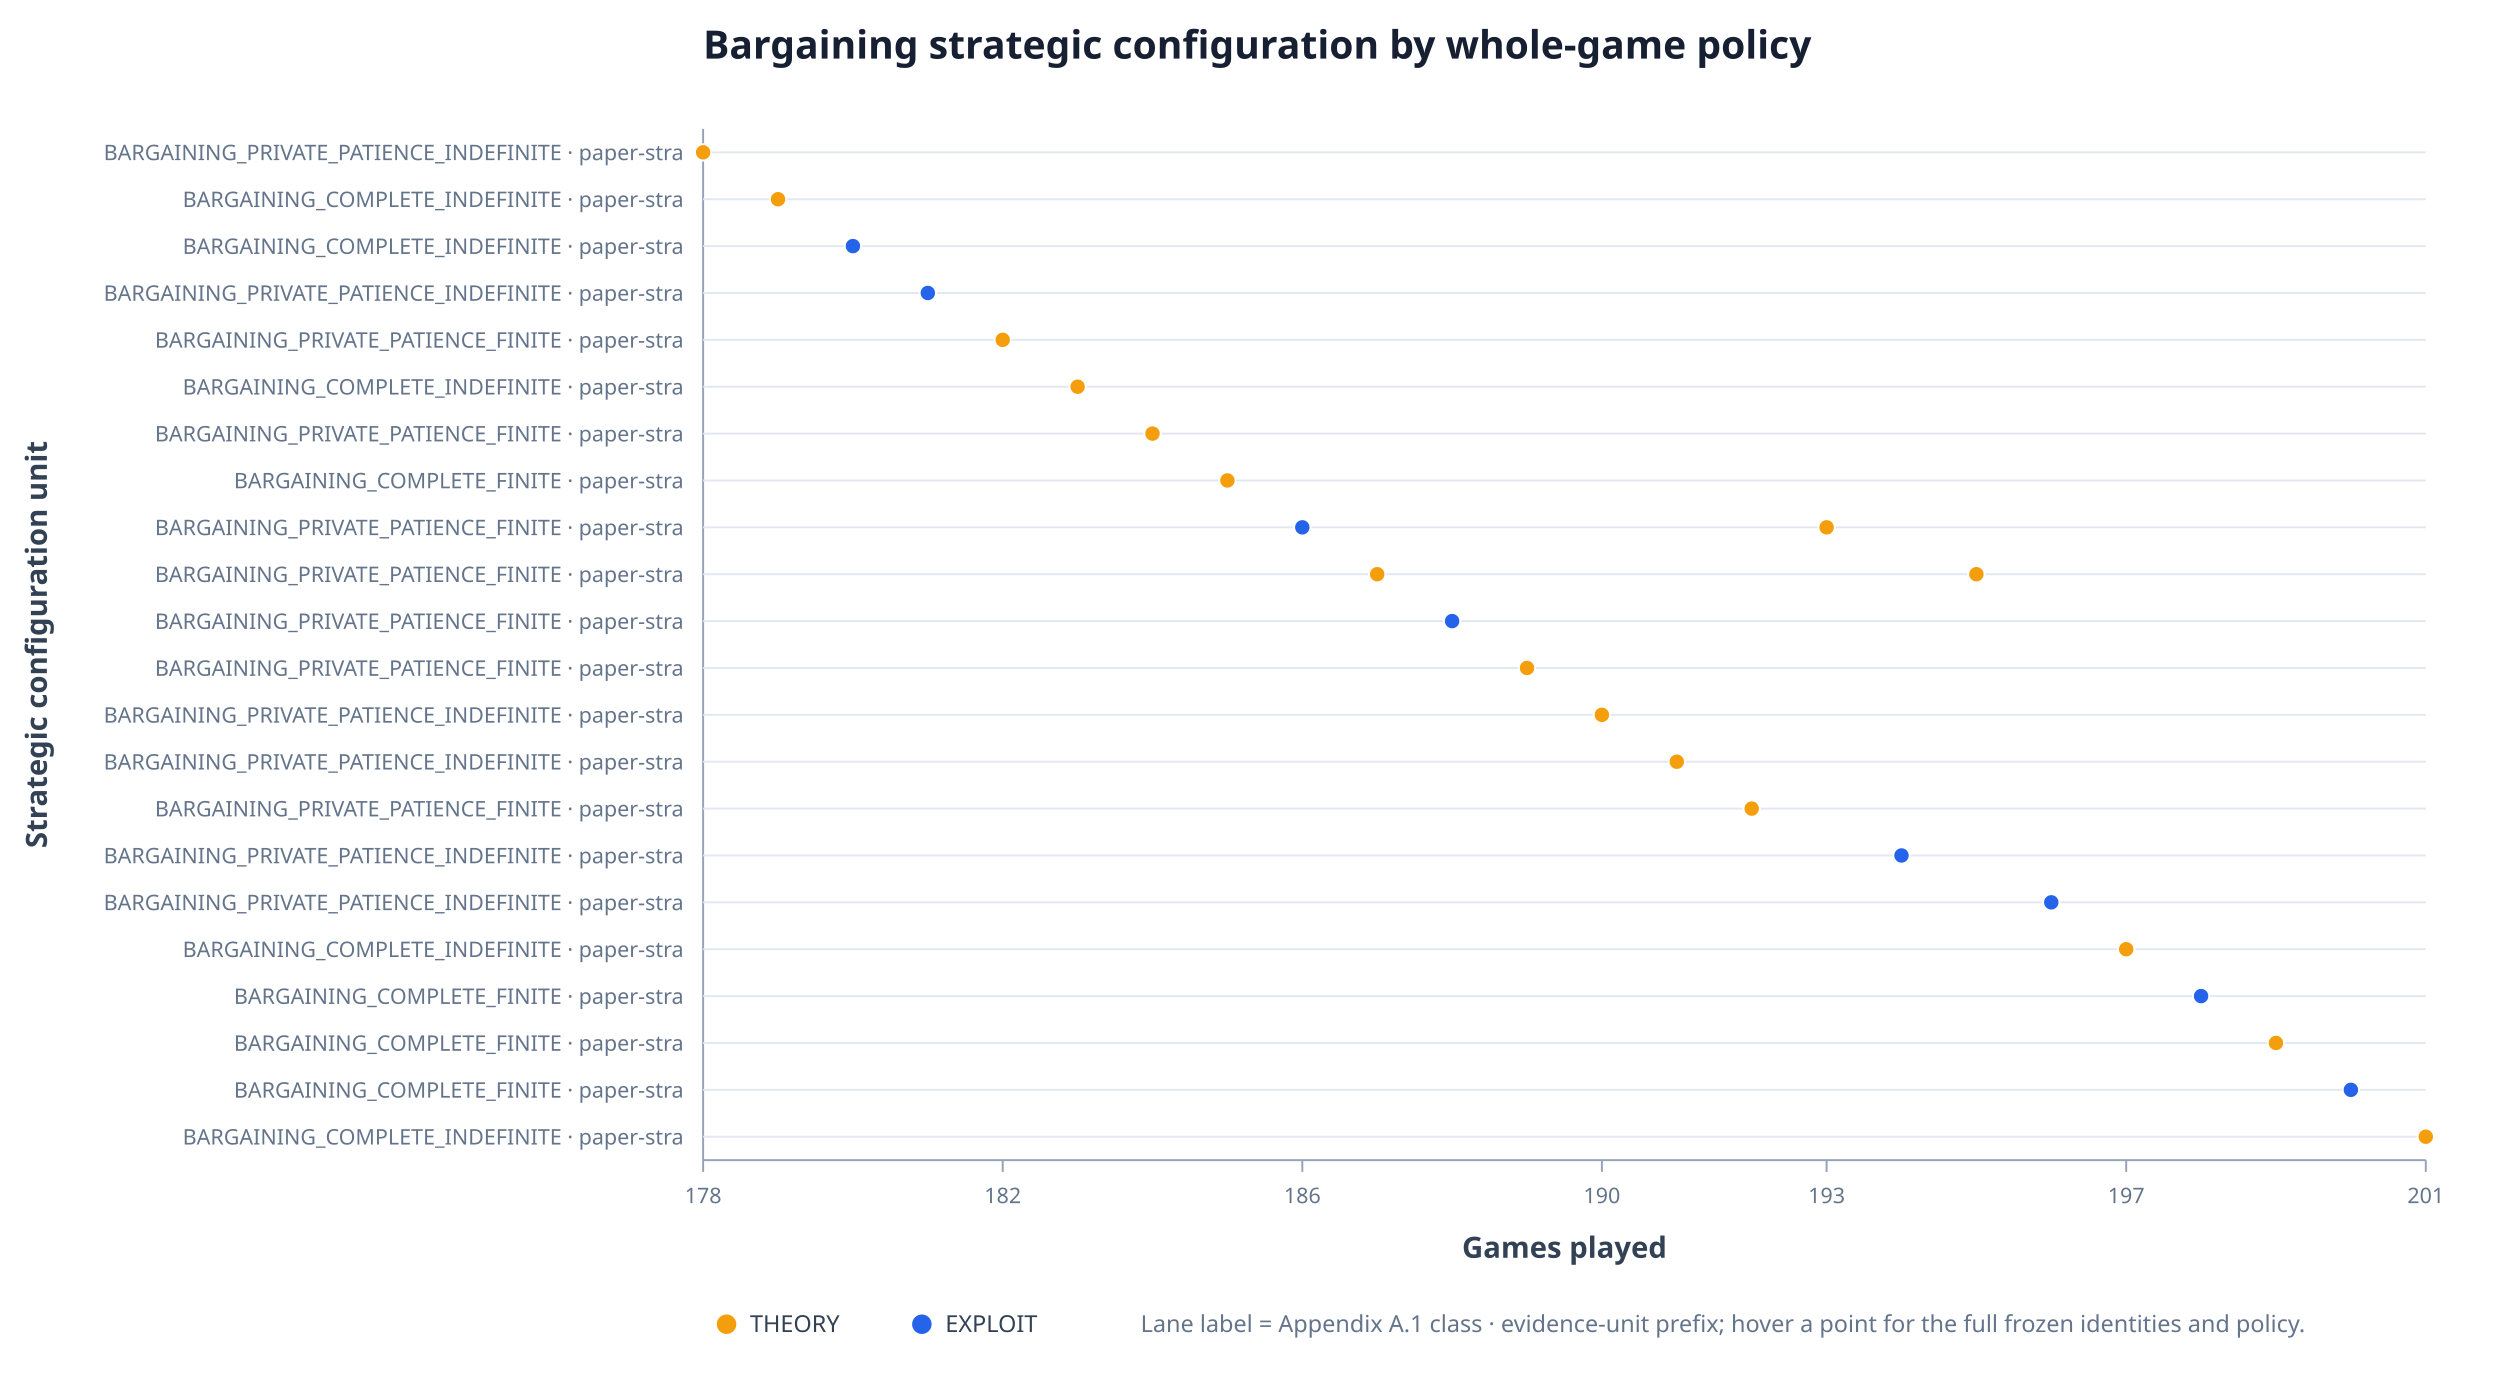
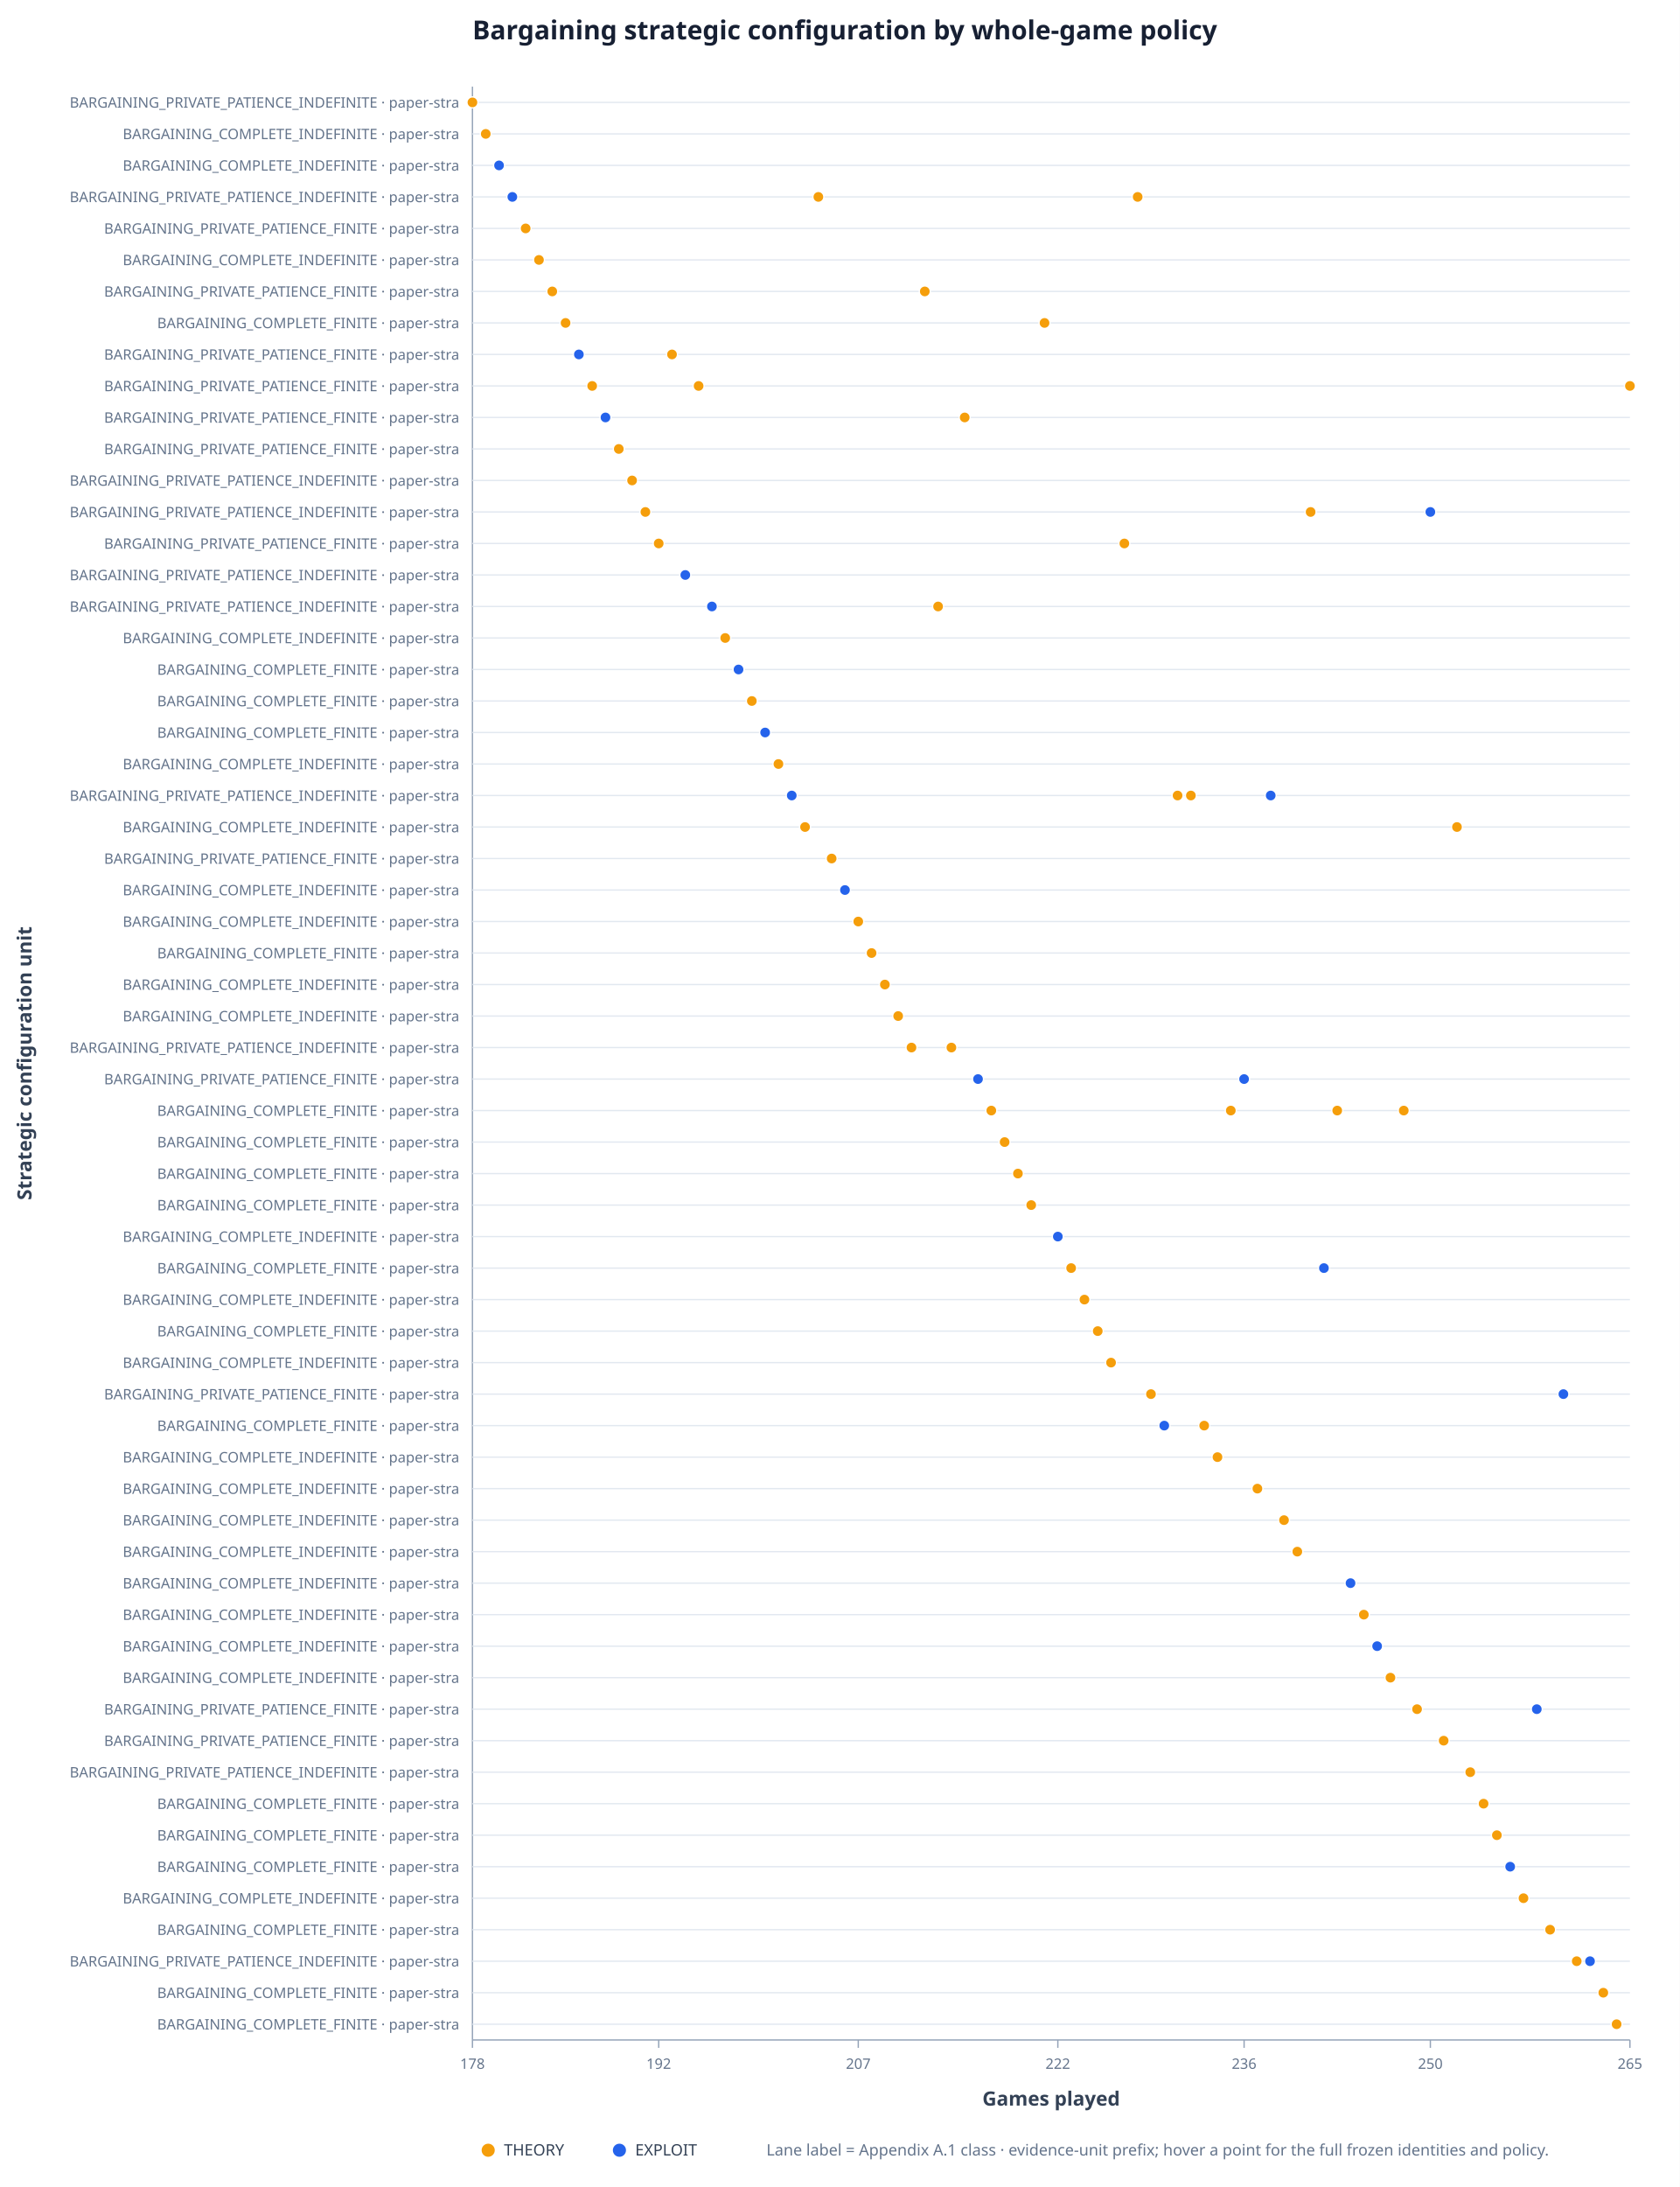
- <svg xmlns="http://www.w3.org/2000/svg" width="1280" height="706" viewBox="0 0 1280 706" role="img">
-   <rect width="1280" height="706" fill="white" />
+ <svg xmlns="http://www.w3.org/2000/svg" width="1280" height="1666" viewBox="0 0 1280 1666" role="img">
+   <rect width="1280" height="1666" fill="white" />
  <text x="360.0" y="30" font-family="system-ui,sans-serif" font-size="20" font-weight="700" fill="#172033">Bargaining strategic configuration by whole-game policy</text>
-   <line x1="360.0" y1="594.0" x2="1242.0" y2="594.0" stroke="#94a3b8" />
-   <line x1="360.0" y1="66.0" x2="360.0" y2="594.0" stroke="#94a3b8" />
-   <text x="801.0" y="644" text-anchor="middle" font-family="system-ui,sans-serif" font-size="15" font-weight="650" fill="#334155">Games played</text>
-   <text x="24" y="330.0" transform="rotate(-90 24 330.0)" text-anchor="middle" font-family="system-ui,sans-serif" font-size="15" font-weight="650" fill="#334155">Strategic configuration unit</text>
+   <line x1="360.0" y1="1554.0" x2="1242.0" y2="1554.0" stroke="#94a3b8" />
+   <line x1="360.0" y1="66.0" x2="360.0" y2="1554.0" stroke="#94a3b8" />
+   <text x="801.0" y="1604" text-anchor="middle" font-family="system-ui,sans-serif" font-size="15" font-weight="650" fill="#334155">Games played</text>
+   <text x="24" y="810.0" transform="rotate(-90 24 810.0)" text-anchor="middle" font-family="system-ui,sans-serif" font-size="15" font-weight="650" fill="#334155">Strategic configuration unit</text>
  <line x1="360.0" y1="78.00" x2="1242.0" y2="78.00" stroke="#e2e8f0" />
  <text x="350.0" y="82.00" text-anchor="end" font-family="system-ui,sans-serif" font-size="11" fill="#64748b">BARGAINING_PRIVATE_PATIENCE_INDEFINITE · paper-stra</text>
  <line x1="360.0" y1="102.00" x2="1242.0" y2="102.00" stroke="#e2e8f0" />
  <text x="350.0" y="106.00" text-anchor="end" font-family="system-ui,sans-serif" font-size="11" fill="#64748b">BARGAINING_COMPLETE_INDEFINITE · paper-stra</text>
  <line x1="360.0" y1="126.00" x2="1242.0" y2="126.00" stroke="#e2e8f0" />
  <text x="350.0" y="130.00" text-anchor="end" font-family="system-ui,sans-serif" font-size="11" fill="#64748b">BARGAINING_COMPLETE_INDEFINITE · paper-stra</text>
  <line x1="360.0" y1="150.00" x2="1242.0" y2="150.00" stroke="#e2e8f0" />
  <text x="350.0" y="154.00" text-anchor="end" font-family="system-ui,sans-serif" font-size="11" fill="#64748b">BARGAINING_PRIVATE_PATIENCE_INDEFINITE · paper-stra</text>
  <line x1="360.0" y1="174.00" x2="1242.0" y2="174.00" stroke="#e2e8f0" />
  <text x="350.0" y="178.00" text-anchor="end" font-family="system-ui,sans-serif" font-size="11" fill="#64748b">BARGAINING_PRIVATE_PATIENCE_FINITE · paper-stra</text>
  <line x1="360.0" y1="198.00" x2="1242.0" y2="198.00" stroke="#e2e8f0" />
  <text x="350.0" y="202.00" text-anchor="end" font-family="system-ui,sans-serif" font-size="11" fill="#64748b">BARGAINING_COMPLETE_INDEFINITE · paper-stra</text>
  <line x1="360.0" y1="222.00" x2="1242.0" y2="222.00" stroke="#e2e8f0" />
  <text x="350.0" y="226.00" text-anchor="end" font-family="system-ui,sans-serif" font-size="11" fill="#64748b">BARGAINING_PRIVATE_PATIENCE_FINITE · paper-stra</text>
  <line x1="360.0" y1="246.00" x2="1242.0" y2="246.00" stroke="#e2e8f0" />
  <text x="350.0" y="250.00" text-anchor="end" font-family="system-ui,sans-serif" font-size="11" fill="#64748b">BARGAINING_COMPLETE_FINITE · paper-stra</text>
  <line x1="360.0" y1="270.00" x2="1242.0" y2="270.00" stroke="#e2e8f0" />
  <text x="350.0" y="274.00" text-anchor="end" font-family="system-ui,sans-serif" font-size="11" fill="#64748b">BARGAINING_PRIVATE_PATIENCE_FINITE · paper-stra</text>
  <line x1="360.0" y1="294.00" x2="1242.0" y2="294.00" stroke="#e2e8f0" />
  <text x="350.0" y="298.00" text-anchor="end" font-family="system-ui,sans-serif" font-size="11" fill="#64748b">BARGAINING_PRIVATE_PATIENCE_FINITE · paper-stra</text>
  <line x1="360.0" y1="318.00" x2="1242.0" y2="318.00" stroke="#e2e8f0" />
  <text x="350.0" y="322.00" text-anchor="end" font-family="system-ui,sans-serif" font-size="11" fill="#64748b">BARGAINING_PRIVATE_PATIENCE_FINITE · paper-stra</text>
  <line x1="360.0" y1="342.00" x2="1242.0" y2="342.00" stroke="#e2e8f0" />
  <text x="350.0" y="346.00" text-anchor="end" font-family="system-ui,sans-serif" font-size="11" fill="#64748b">BARGAINING_PRIVATE_PATIENCE_FINITE · paper-stra</text>
  <line x1="360.0" y1="366.00" x2="1242.0" y2="366.00" stroke="#e2e8f0" />
  <text x="350.0" y="370.00" text-anchor="end" font-family="system-ui,sans-serif" font-size="11" fill="#64748b">BARGAINING_PRIVATE_PATIENCE_INDEFINITE · paper-stra</text>
  <line x1="360.0" y1="390.00" x2="1242.0" y2="390.00" stroke="#e2e8f0" />
  <text x="350.0" y="394.00" text-anchor="end" font-family="system-ui,sans-serif" font-size="11" fill="#64748b">BARGAINING_PRIVATE_PATIENCE_INDEFINITE · paper-stra</text>
  <line x1="360.0" y1="414.00" x2="1242.0" y2="414.00" stroke="#e2e8f0" />
  <text x="350.0" y="418.00" text-anchor="end" font-family="system-ui,sans-serif" font-size="11" fill="#64748b">BARGAINING_PRIVATE_PATIENCE_FINITE · paper-stra</text>
  <line x1="360.0" y1="438.00" x2="1242.0" y2="438.00" stroke="#e2e8f0" />
  <text x="350.0" y="442.00" text-anchor="end" font-family="system-ui,sans-serif" font-size="11" fill="#64748b">BARGAINING_PRIVATE_PATIENCE_INDEFINITE · paper-stra</text>
  <line x1="360.0" y1="462.00" x2="1242.0" y2="462.00" stroke="#e2e8f0" />
  <text x="350.0" y="466.00" text-anchor="end" font-family="system-ui,sans-serif" font-size="11" fill="#64748b">BARGAINING_PRIVATE_PATIENCE_INDEFINITE · paper-stra</text>
  <line x1="360.0" y1="486.00" x2="1242.0" y2="486.00" stroke="#e2e8f0" />
  <text x="350.0" y="490.00" text-anchor="end" font-family="system-ui,sans-serif" font-size="11" fill="#64748b">BARGAINING_COMPLETE_INDEFINITE · paper-stra</text>
  <line x1="360.0" y1="510.00" x2="1242.0" y2="510.00" stroke="#e2e8f0" />
  <text x="350.0" y="514.00" text-anchor="end" font-family="system-ui,sans-serif" font-size="11" fill="#64748b">BARGAINING_COMPLETE_FINITE · paper-stra</text>
  <line x1="360.0" y1="534.00" x2="1242.0" y2="534.00" stroke="#e2e8f0" />
  <text x="350.0" y="538.00" text-anchor="end" font-family="system-ui,sans-serif" font-size="11" fill="#64748b">BARGAINING_COMPLETE_FINITE · paper-stra</text>
  <line x1="360.0" y1="558.00" x2="1242.0" y2="558.00" stroke="#e2e8f0" />
  <text x="350.0" y="562.00" text-anchor="end" font-family="system-ui,sans-serif" font-size="11" fill="#64748b">BARGAINING_COMPLETE_FINITE · paper-stra</text>
  <line x1="360.0" y1="582.00" x2="1242.0" y2="582.00" stroke="#e2e8f0" />
  <text x="350.0" y="586.00" text-anchor="end" font-family="system-ui,sans-serif" font-size="11" fill="#64748b">BARGAINING_COMPLETE_INDEFINITE · paper-stra</text>
-   <line x1="360.00" y1="594.0" x2="360.00" y2="600.0" stroke="#94a3b8" />
-   <text x="360.00" y="616.0" text-anchor="middle" font-family="system-ui,sans-serif" font-size="11" fill="#64748b">178</text>
-   <line x1="513.39" y1="594.0" x2="513.39" y2="600.0" stroke="#94a3b8" />
-   <text x="513.39" y="616.0" text-anchor="middle" font-family="system-ui,sans-serif" font-size="11" fill="#64748b">182</text>
-   <line x1="666.78" y1="594.0" x2="666.78" y2="600.0" stroke="#94a3b8" />
-   <text x="666.78" y="616.0" text-anchor="middle" font-family="system-ui,sans-serif" font-size="11" fill="#64748b">186</text>
-   <line x1="820.17" y1="594.0" x2="820.17" y2="600.0" stroke="#94a3b8" />
-   <text x="820.17" y="616.0" text-anchor="middle" font-family="system-ui,sans-serif" font-size="11" fill="#64748b">190</text>
-   <line x1="935.22" y1="594.0" x2="935.22" y2="600.0" stroke="#94a3b8" />
-   <text x="935.22" y="616.0" text-anchor="middle" font-family="system-ui,sans-serif" font-size="11" fill="#64748b">193</text>
-   <line x1="1088.61" y1="594.0" x2="1088.61" y2="600.0" stroke="#94a3b8" />
-   <text x="1088.61" y="616.0" text-anchor="middle" font-family="system-ui,sans-serif" font-size="11" fill="#64748b">197</text>
-   <line x1="1242.00" y1="594.0" x2="1242.00" y2="600.0" stroke="#94a3b8" />
-   <text x="1242.00" y="616.0" text-anchor="middle" font-family="system-ui,sans-serif" font-size="11" fill="#64748b">201</text>
+   <line x1="360.0" y1="606.00" x2="1242.0" y2="606.00" stroke="#e2e8f0" />
+   <text x="350.0" y="610.00" text-anchor="end" font-family="system-ui,sans-serif" font-size="11" fill="#64748b">BARGAINING_PRIVATE_PATIENCE_INDEFINITE · paper-stra</text>
+   <line x1="360.0" y1="630.00" x2="1242.0" y2="630.00" stroke="#e2e8f0" />
+   <text x="350.0" y="634.00" text-anchor="end" font-family="system-ui,sans-serif" font-size="11" fill="#64748b">BARGAINING_COMPLETE_INDEFINITE · paper-stra</text>
+   <line x1="360.0" y1="654.00" x2="1242.0" y2="654.00" stroke="#e2e8f0" />
+   <text x="350.0" y="658.00" text-anchor="end" font-family="system-ui,sans-serif" font-size="11" fill="#64748b">BARGAINING_PRIVATE_PATIENCE_FINITE · paper-stra</text>
+   <line x1="360.0" y1="678.00" x2="1242.0" y2="678.00" stroke="#e2e8f0" />
+   <text x="350.0" y="682.00" text-anchor="end" font-family="system-ui,sans-serif" font-size="11" fill="#64748b">BARGAINING_COMPLETE_INDEFINITE · paper-stra</text>
+   <line x1="360.0" y1="702.00" x2="1242.0" y2="702.00" stroke="#e2e8f0" />
+   <text x="350.0" y="706.00" text-anchor="end" font-family="system-ui,sans-serif" font-size="11" fill="#64748b">BARGAINING_COMPLETE_INDEFINITE · paper-stra</text>
+   <line x1="360.0" y1="726.00" x2="1242.0" y2="726.00" stroke="#e2e8f0" />
+   <text x="350.0" y="730.00" text-anchor="end" font-family="system-ui,sans-serif" font-size="11" fill="#64748b">BARGAINING_COMPLETE_FINITE · paper-stra</text>
+   <line x1="360.0" y1="750.00" x2="1242.0" y2="750.00" stroke="#e2e8f0" />
+   <text x="350.0" y="754.00" text-anchor="end" font-family="system-ui,sans-serif" font-size="11" fill="#64748b">BARGAINING_COMPLETE_INDEFINITE · paper-stra</text>
+   <line x1="360.0" y1="774.00" x2="1242.0" y2="774.00" stroke="#e2e8f0" />
+   <text x="350.0" y="778.00" text-anchor="end" font-family="system-ui,sans-serif" font-size="11" fill="#64748b">BARGAINING_COMPLETE_INDEFINITE · paper-stra</text>
+   <line x1="360.0" y1="798.00" x2="1242.0" y2="798.00" stroke="#e2e8f0" />
+   <text x="350.0" y="802.00" text-anchor="end" font-family="system-ui,sans-serif" font-size="11" fill="#64748b">BARGAINING_PRIVATE_PATIENCE_INDEFINITE · paper-stra</text>
+   <line x1="360.0" y1="822.00" x2="1242.0" y2="822.00" stroke="#e2e8f0" />
+   <text x="350.0" y="826.00" text-anchor="end" font-family="system-ui,sans-serif" font-size="11" fill="#64748b">BARGAINING_PRIVATE_PATIENCE_FINITE · paper-stra</text>
+   <line x1="360.0" y1="846.00" x2="1242.0" y2="846.00" stroke="#e2e8f0" />
+   <text x="350.0" y="850.00" text-anchor="end" font-family="system-ui,sans-serif" font-size="11" fill="#64748b">BARGAINING_COMPLETE_FINITE · paper-stra</text>
+   <line x1="360.0" y1="870.00" x2="1242.0" y2="870.00" stroke="#e2e8f0" />
+   <text x="350.0" y="874.00" text-anchor="end" font-family="system-ui,sans-serif" font-size="11" fill="#64748b">BARGAINING_COMPLETE_FINITE · paper-stra</text>
+   <line x1="360.0" y1="894.00" x2="1242.0" y2="894.00" stroke="#e2e8f0" />
+   <text x="350.0" y="898.00" text-anchor="end" font-family="system-ui,sans-serif" font-size="11" fill="#64748b">BARGAINING_COMPLETE_FINITE · paper-stra</text>
+   <line x1="360.0" y1="918.00" x2="1242.0" y2="918.00" stroke="#e2e8f0" />
+   <text x="350.0" y="922.00" text-anchor="end" font-family="system-ui,sans-serif" font-size="11" fill="#64748b">BARGAINING_COMPLETE_FINITE · paper-stra</text>
+   <line x1="360.0" y1="942.00" x2="1242.0" y2="942.00" stroke="#e2e8f0" />
+   <text x="350.0" y="946.00" text-anchor="end" font-family="system-ui,sans-serif" font-size="11" fill="#64748b">BARGAINING_COMPLETE_INDEFINITE · paper-stra</text>
+   <line x1="360.0" y1="966.00" x2="1242.0" y2="966.00" stroke="#e2e8f0" />
+   <text x="350.0" y="970.00" text-anchor="end" font-family="system-ui,sans-serif" font-size="11" fill="#64748b">BARGAINING_COMPLETE_FINITE · paper-stra</text>
+   <line x1="360.0" y1="990.00" x2="1242.0" y2="990.00" stroke="#e2e8f0" />
+   <text x="350.0" y="994.00" text-anchor="end" font-family="system-ui,sans-serif" font-size="11" fill="#64748b">BARGAINING_COMPLETE_INDEFINITE · paper-stra</text>
+   <line x1="360.0" y1="1014.00" x2="1242.0" y2="1014.00" stroke="#e2e8f0" />
+   <text x="350.0" y="1018.00" text-anchor="end" font-family="system-ui,sans-serif" font-size="11" fill="#64748b">BARGAINING_COMPLETE_FINITE · paper-stra</text>
+   <line x1="360.0" y1="1038.00" x2="1242.0" y2="1038.00" stroke="#e2e8f0" />
+   <text x="350.0" y="1042.00" text-anchor="end" font-family="system-ui,sans-serif" font-size="11" fill="#64748b">BARGAINING_COMPLETE_INDEFINITE · paper-stra</text>
+   <line x1="360.0" y1="1062.00" x2="1242.0" y2="1062.00" stroke="#e2e8f0" />
+   <text x="350.0" y="1066.00" text-anchor="end" font-family="system-ui,sans-serif" font-size="11" fill="#64748b">BARGAINING_PRIVATE_PATIENCE_FINITE · paper-stra</text>
+   <line x1="360.0" y1="1086.00" x2="1242.0" y2="1086.00" stroke="#e2e8f0" />
+   <text x="350.0" y="1090.00" text-anchor="end" font-family="system-ui,sans-serif" font-size="11" fill="#64748b">BARGAINING_COMPLETE_FINITE · paper-stra</text>
+   <line x1="360.0" y1="1110.00" x2="1242.0" y2="1110.00" stroke="#e2e8f0" />
+   <text x="350.0" y="1114.00" text-anchor="end" font-family="system-ui,sans-serif" font-size="11" fill="#64748b">BARGAINING_COMPLETE_INDEFINITE · paper-stra</text>
+   <line x1="360.0" y1="1134.00" x2="1242.0" y2="1134.00" stroke="#e2e8f0" />
+   <text x="350.0" y="1138.00" text-anchor="end" font-family="system-ui,sans-serif" font-size="11" fill="#64748b">BARGAINING_COMPLETE_INDEFINITE · paper-stra</text>
+   <line x1="360.0" y1="1158.00" x2="1242.0" y2="1158.00" stroke="#e2e8f0" />
+   <text x="350.0" y="1162.00" text-anchor="end" font-family="system-ui,sans-serif" font-size="11" fill="#64748b">BARGAINING_COMPLETE_INDEFINITE · paper-stra</text>
+   <line x1="360.0" y1="1182.00" x2="1242.0" y2="1182.00" stroke="#e2e8f0" />
+   <text x="350.0" y="1186.00" text-anchor="end" font-family="system-ui,sans-serif" font-size="11" fill="#64748b">BARGAINING_COMPLETE_INDEFINITE · paper-stra</text>
+   <line x1="360.0" y1="1206.00" x2="1242.0" y2="1206.00" stroke="#e2e8f0" />
+   <text x="350.0" y="1210.00" text-anchor="end" font-family="system-ui,sans-serif" font-size="11" fill="#64748b">BARGAINING_COMPLETE_INDEFINITE · paper-stra</text>
+   <line x1="360.0" y1="1230.00" x2="1242.0" y2="1230.00" stroke="#e2e8f0" />
+   <text x="350.0" y="1234.00" text-anchor="end" font-family="system-ui,sans-serif" font-size="11" fill="#64748b">BARGAINING_COMPLETE_INDEFINITE · paper-stra</text>
+   <line x1="360.0" y1="1254.00" x2="1242.0" y2="1254.00" stroke="#e2e8f0" />
+   <text x="350.0" y="1258.00" text-anchor="end" font-family="system-ui,sans-serif" font-size="11" fill="#64748b">BARGAINING_COMPLETE_INDEFINITE · paper-stra</text>
+   <line x1="360.0" y1="1278.00" x2="1242.0" y2="1278.00" stroke="#e2e8f0" />
+   <text x="350.0" y="1282.00" text-anchor="end" font-family="system-ui,sans-serif" font-size="11" fill="#64748b">BARGAINING_COMPLETE_INDEFINITE · paper-stra</text>
+   <line x1="360.0" y1="1302.00" x2="1242.0" y2="1302.00" stroke="#e2e8f0" />
+   <text x="350.0" y="1306.00" text-anchor="end" font-family="system-ui,sans-serif" font-size="11" fill="#64748b">BARGAINING_PRIVATE_PATIENCE_FINITE · paper-stra</text>
+   <line x1="360.0" y1="1326.00" x2="1242.0" y2="1326.00" stroke="#e2e8f0" />
+   <text x="350.0" y="1330.00" text-anchor="end" font-family="system-ui,sans-serif" font-size="11" fill="#64748b">BARGAINING_PRIVATE_PATIENCE_FINITE · paper-stra</text>
+   <line x1="360.0" y1="1350.00" x2="1242.0" y2="1350.00" stroke="#e2e8f0" />
+   <text x="350.0" y="1354.00" text-anchor="end" font-family="system-ui,sans-serif" font-size="11" fill="#64748b">BARGAINING_PRIVATE_PATIENCE_INDEFINITE · paper-stra</text>
+   <line x1="360.0" y1="1374.00" x2="1242.0" y2="1374.00" stroke="#e2e8f0" />
+   <text x="350.0" y="1378.00" text-anchor="end" font-family="system-ui,sans-serif" font-size="11" fill="#64748b">BARGAINING_COMPLETE_FINITE · paper-stra</text>
+   <line x1="360.0" y1="1398.00" x2="1242.0" y2="1398.00" stroke="#e2e8f0" />
+   <text x="350.0" y="1402.00" text-anchor="end" font-family="system-ui,sans-serif" font-size="11" fill="#64748b">BARGAINING_COMPLETE_FINITE · paper-stra</text>
+   <line x1="360.0" y1="1422.00" x2="1242.0" y2="1422.00" stroke="#e2e8f0" />
+   <text x="350.0" y="1426.00" text-anchor="end" font-family="system-ui,sans-serif" font-size="11" fill="#64748b">BARGAINING_COMPLETE_FINITE · paper-stra</text>
+   <line x1="360.0" y1="1446.00" x2="1242.0" y2="1446.00" stroke="#e2e8f0" />
+   <text x="350.0" y="1450.00" text-anchor="end" font-family="system-ui,sans-serif" font-size="11" fill="#64748b">BARGAINING_COMPLETE_INDEFINITE · paper-stra</text>
+   <line x1="360.0" y1="1470.00" x2="1242.0" y2="1470.00" stroke="#e2e8f0" />
+   <text x="350.0" y="1474.00" text-anchor="end" font-family="system-ui,sans-serif" font-size="11" fill="#64748b">BARGAINING_COMPLETE_FINITE · paper-stra</text>
+   <line x1="360.0" y1="1494.00" x2="1242.0" y2="1494.00" stroke="#e2e8f0" />
+   <text x="350.0" y="1498.00" text-anchor="end" font-family="system-ui,sans-serif" font-size="11" fill="#64748b">BARGAINING_PRIVATE_PATIENCE_INDEFINITE · paper-stra</text>
+   <line x1="360.0" y1="1518.00" x2="1242.0" y2="1518.00" stroke="#e2e8f0" />
+   <text x="350.0" y="1522.00" text-anchor="end" font-family="system-ui,sans-serif" font-size="11" fill="#64748b">BARGAINING_COMPLETE_FINITE · paper-stra</text>
+   <line x1="360.0" y1="1542.00" x2="1242.0" y2="1542.00" stroke="#e2e8f0" />
+   <text x="350.0" y="1546.00" text-anchor="end" font-family="system-ui,sans-serif" font-size="11" fill="#64748b">BARGAINING_COMPLETE_FINITE · paper-stra</text>
+   <line x1="360.00" y1="1554.0" x2="360.00" y2="1560.0" stroke="#94a3b8" />
+   <text x="360.00" y="1576.0" text-anchor="middle" font-family="system-ui,sans-serif" font-size="11" fill="#64748b">178</text>
+   <line x1="501.93" y1="1554.0" x2="501.93" y2="1560.0" stroke="#94a3b8" />
+   <text x="501.93" y="1576.0" text-anchor="middle" font-family="system-ui,sans-serif" font-size="11" fill="#64748b">192</text>
+   <line x1="654.00" y1="1554.0" x2="654.00" y2="1560.0" stroke="#94a3b8" />
+   <text x="654.00" y="1576.0" text-anchor="middle" font-family="system-ui,sans-serif" font-size="11" fill="#64748b">207</text>
+   <line x1="806.07" y1="1554.0" x2="806.07" y2="1560.0" stroke="#94a3b8" />
+   <text x="806.07" y="1576.0" text-anchor="middle" font-family="system-ui,sans-serif" font-size="11" fill="#64748b">222</text>
+   <line x1="948.00" y1="1554.0" x2="948.00" y2="1560.0" stroke="#94a3b8" />
+   <text x="948.00" y="1576.0" text-anchor="middle" font-family="system-ui,sans-serif" font-size="11" fill="#64748b">236</text>
+   <line x1="1089.93" y1="1554.0" x2="1089.93" y2="1560.0" stroke="#94a3b8" />
+   <text x="1089.93" y="1576.0" text-anchor="middle" font-family="system-ui,sans-serif" font-size="11" fill="#64748b">250</text>
+   <line x1="1242.00" y1="1554.0" x2="1242.00" y2="1560.0" stroke="#94a3b8" />
+   <text x="1242.00" y="1576.0" text-anchor="middle" font-family="system-ui,sans-serif" font-size="11" fill="#64748b">265</text>
  <circle cx="360.00" cy="78.00" r="4.2" fill="#f59e0b" stroke="white" stroke-width="1" />
-   <circle cx="398.35" cy="102.00" r="4.2" fill="#f59e0b" stroke="white" stroke-width="1" />
-   <circle cx="436.70" cy="126.00" r="4.2" fill="#2563eb" stroke="white" stroke-width="1" />
-   <circle cx="475.04" cy="150.00" r="4.2" fill="#2563eb" stroke="white" stroke-width="1" />
-   <circle cx="513.39" cy="174.00" r="4.2" fill="#f59e0b" stroke="white" stroke-width="1" />
-   <circle cx="551.74" cy="198.00" r="4.2" fill="#f59e0b" stroke="white" stroke-width="1" />
-   <circle cx="590.09" cy="222.00" r="4.2" fill="#f59e0b" stroke="white" stroke-width="1" />
-   <circle cx="628.43" cy="246.00" r="4.2" fill="#f59e0b" stroke="white" stroke-width="1" />
-   <circle cx="666.78" cy="270.00" r="4.2" fill="#2563eb" stroke="white" stroke-width="1" />
-   <circle cx="705.13" cy="294.00" r="4.2" fill="#f59e0b" stroke="white" stroke-width="1" />
-   <circle cx="743.48" cy="318.00" r="4.2" fill="#2563eb" stroke="white" stroke-width="1" />
-   <circle cx="781.83" cy="342.00" r="4.2" fill="#f59e0b" stroke="white" stroke-width="1" />
-   <circle cx="820.17" cy="366.00" r="4.2" fill="#f59e0b" stroke="white" stroke-width="1" />
-   <circle cx="858.52" cy="390.00" r="4.2" fill="#f59e0b" stroke="white" stroke-width="1" />
-   <circle cx="896.87" cy="414.00" r="4.2" fill="#f59e0b" stroke="white" stroke-width="1" />
-   <circle cx="935.22" cy="270.00" r="4.2" fill="#f59e0b" stroke="white" stroke-width="1" />
-   <circle cx="973.57" cy="438.00" r="4.2" fill="#2563eb" stroke="white" stroke-width="1" />
-   <circle cx="1011.91" cy="294.00" r="4.2" fill="#f59e0b" stroke="white" stroke-width="1" />
-   <circle cx="1050.26" cy="462.00" r="4.2" fill="#2563eb" stroke="white" stroke-width="1" />
-   <circle cx="1088.61" cy="486.00" r="4.2" fill="#f59e0b" stroke="white" stroke-width="1" />
-   <circle cx="1126.96" cy="510.00" r="4.2" fill="#2563eb" stroke="white" stroke-width="1" />
-   <circle cx="1165.30" cy="534.00" r="4.2" fill="#f59e0b" stroke="white" stroke-width="1" />
-   <circle cx="1203.65" cy="558.00" r="4.2" fill="#2563eb" stroke="white" stroke-width="1" />
-   <circle cx="1242.00" cy="582.00" r="4.2" fill="#f59e0b" stroke="white" stroke-width="1" />
-   <circle cx="372.0" cy="678" r="5" fill="#f59e0b" />
-   <text x="384.0" y="682" font-family="system-ui,sans-serif" font-size="12" fill="#334155">THEORY</text>
-   <circle cx="472.0" cy="678" r="5" fill="#2563eb" />
-   <text x="484.0" y="682" font-family="system-ui,sans-serif" font-size="12" fill="#334155">EXPLOIT</text>
-   <text x="584.0" y="682" font-family="system-ui,sans-serif" font-size="12" fill="#64748b">Lane label = Appendix A.1 class · evidence-unit prefix; hover a point for the full frozen identities and policy.</text>
+   <circle cx="370.14" cy="102.00" r="4.2" fill="#f59e0b" stroke="white" stroke-width="1" />
+   <circle cx="380.28" cy="126.00" r="4.2" fill="#2563eb" stroke="white" stroke-width="1" />
+   <circle cx="390.41" cy="150.00" r="4.2" fill="#2563eb" stroke="white" stroke-width="1" />
+   <circle cx="400.55" cy="174.00" r="4.2" fill="#f59e0b" stroke="white" stroke-width="1" />
+   <circle cx="410.69" cy="198.00" r="4.2" fill="#f59e0b" stroke="white" stroke-width="1" />
+   <circle cx="420.83" cy="222.00" r="4.2" fill="#f59e0b" stroke="white" stroke-width="1" />
+   <circle cx="430.97" cy="246.00" r="4.2" fill="#f59e0b" stroke="white" stroke-width="1" />
+   <circle cx="441.10" cy="270.00" r="4.2" fill="#2563eb" stroke="white" stroke-width="1" />
+   <circle cx="451.24" cy="294.00" r="4.2" fill="#f59e0b" stroke="white" stroke-width="1" />
+   <circle cx="461.38" cy="318.00" r="4.2" fill="#2563eb" stroke="white" stroke-width="1" />
+   <circle cx="471.52" cy="342.00" r="4.2" fill="#f59e0b" stroke="white" stroke-width="1" />
+   <circle cx="481.66" cy="366.00" r="4.2" fill="#f59e0b" stroke="white" stroke-width="1" />
+   <circle cx="491.79" cy="390.00" r="4.2" fill="#f59e0b" stroke="white" stroke-width="1" />
+   <circle cx="501.93" cy="414.00" r="4.2" fill="#f59e0b" stroke="white" stroke-width="1" />
+   <circle cx="512.07" cy="270.00" r="4.2" fill="#f59e0b" stroke="white" stroke-width="1" />
+   <circle cx="522.21" cy="438.00" r="4.2" fill="#2563eb" stroke="white" stroke-width="1" />
+   <circle cx="532.34" cy="294.00" r="4.2" fill="#f59e0b" stroke="white" stroke-width="1" />
+   <circle cx="542.48" cy="462.00" r="4.2" fill="#2563eb" stroke="white" stroke-width="1" />
+   <circle cx="552.62" cy="486.00" r="4.2" fill="#f59e0b" stroke="white" stroke-width="1" />
+   <circle cx="562.76" cy="510.00" r="4.2" fill="#2563eb" stroke="white" stroke-width="1" />
+   <circle cx="572.90" cy="534.00" r="4.2" fill="#f59e0b" stroke="white" stroke-width="1" />
+   <circle cx="583.03" cy="558.00" r="4.2" fill="#2563eb" stroke="white" stroke-width="1" />
+   <circle cx="593.17" cy="582.00" r="4.2" fill="#f59e0b" stroke="white" stroke-width="1" />
+   <circle cx="603.31" cy="606.00" r="4.2" fill="#2563eb" stroke="white" stroke-width="1" />
+   <circle cx="613.45" cy="630.00" r="4.2" fill="#f59e0b" stroke="white" stroke-width="1" />
+   <circle cx="623.59" cy="150.00" r="4.2" fill="#f59e0b" stroke="white" stroke-width="1" />
+   <circle cx="633.72" cy="654.00" r="4.2" fill="#f59e0b" stroke="white" stroke-width="1" />
+   <circle cx="643.86" cy="678.00" r="4.2" fill="#2563eb" stroke="white" stroke-width="1" />
+   <circle cx="654.00" cy="702.00" r="4.2" fill="#f59e0b" stroke="white" stroke-width="1" />
+   <circle cx="664.14" cy="726.00" r="4.2" fill="#f59e0b" stroke="white" stroke-width="1" />
+   <circle cx="674.28" cy="750.00" r="4.2" fill="#f59e0b" stroke="white" stroke-width="1" />
+   <circle cx="684.41" cy="774.00" r="4.2" fill="#f59e0b" stroke="white" stroke-width="1" />
+   <circle cx="694.55" cy="798.00" r="4.2" fill="#f59e0b" stroke="white" stroke-width="1" />
+   <circle cx="704.69" cy="222.00" r="4.2" fill="#f59e0b" stroke="white" stroke-width="1" />
+   <circle cx="714.83" cy="462.00" r="4.2" fill="#f59e0b" stroke="white" stroke-width="1" />
+   <circle cx="724.97" cy="798.00" r="4.2" fill="#f59e0b" stroke="white" stroke-width="1" />
+   <circle cx="735.10" cy="318.00" r="4.2" fill="#f59e0b" stroke="white" stroke-width="1" />
+   <circle cx="745.24" cy="822.00" r="4.2" fill="#2563eb" stroke="white" stroke-width="1" />
+   <circle cx="755.38" cy="846.00" r="4.2" fill="#f59e0b" stroke="white" stroke-width="1" />
+   <circle cx="765.52" cy="870.00" r="4.2" fill="#f59e0b" stroke="white" stroke-width="1" />
+   <circle cx="775.66" cy="894.00" r="4.2" fill="#f59e0b" stroke="white" stroke-width="1" />
+   <circle cx="785.79" cy="918.00" r="4.2" fill="#f59e0b" stroke="white" stroke-width="1" />
+   <circle cx="795.93" cy="246.00" r="4.2" fill="#f59e0b" stroke="white" stroke-width="1" />
+   <circle cx="806.07" cy="942.00" r="4.2" fill="#2563eb" stroke="white" stroke-width="1" />
+   <circle cx="816.21" cy="966.00" r="4.2" fill="#f59e0b" stroke="white" stroke-width="1" />
+   <circle cx="826.34" cy="990.00" r="4.2" fill="#f59e0b" stroke="white" stroke-width="1" />
+   <circle cx="836.48" cy="1014.00" r="4.2" fill="#f59e0b" stroke="white" stroke-width="1" />
+   <circle cx="846.62" cy="1038.00" r="4.2" fill="#f59e0b" stroke="white" stroke-width="1" />
+   <circle cx="856.76" cy="414.00" r="4.2" fill="#f59e0b" stroke="white" stroke-width="1" />
+   <circle cx="866.90" cy="150.00" r="4.2" fill="#f59e0b" stroke="white" stroke-width="1" />
+   <circle cx="877.03" cy="1062.00" r="4.2" fill="#f59e0b" stroke="white" stroke-width="1" />
+   <circle cx="887.17" cy="1086.00" r="4.2" fill="#2563eb" stroke="white" stroke-width="1" />
+   <circle cx="897.31" cy="606.00" r="4.2" fill="#f59e0b" stroke="white" stroke-width="1" />
+   <circle cx="907.45" cy="606.00" r="4.2" fill="#f59e0b" stroke="white" stroke-width="1" />
+   <circle cx="917.59" cy="1086.00" r="4.2" fill="#f59e0b" stroke="white" stroke-width="1" />
+   <circle cx="927.72" cy="1110.00" r="4.2" fill="#f59e0b" stroke="white" stroke-width="1" />
+   <circle cx="937.86" cy="846.00" r="4.2" fill="#f59e0b" stroke="white" stroke-width="1" />
+   <circle cx="948.00" cy="822.00" r="4.2" fill="#2563eb" stroke="white" stroke-width="1" />
+   <circle cx="958.14" cy="1134.00" r="4.2" fill="#f59e0b" stroke="white" stroke-width="1" />
+   <circle cx="968.28" cy="606.00" r="4.2" fill="#2563eb" stroke="white" stroke-width="1" />
+   <circle cx="978.41" cy="1158.00" r="4.2" fill="#f59e0b" stroke="white" stroke-width="1" />
+   <circle cx="988.55" cy="1182.00" r="4.2" fill="#f59e0b" stroke="white" stroke-width="1" />
+   <circle cx="998.69" cy="390.00" r="4.2" fill="#f59e0b" stroke="white" stroke-width="1" />
+   <circle cx="1008.83" cy="966.00" r="4.2" fill="#2563eb" stroke="white" stroke-width="1" />
+   <circle cx="1018.97" cy="846.00" r="4.2" fill="#f59e0b" stroke="white" stroke-width="1" />
+   <circle cx="1029.10" cy="1206.00" r="4.2" fill="#2563eb" stroke="white" stroke-width="1" />
+   <circle cx="1039.24" cy="1230.00" r="4.2" fill="#f59e0b" stroke="white" stroke-width="1" />
+   <circle cx="1049.38" cy="1254.00" r="4.2" fill="#2563eb" stroke="white" stroke-width="1" />
+   <circle cx="1059.52" cy="1278.00" r="4.2" fill="#f59e0b" stroke="white" stroke-width="1" />
+   <circle cx="1069.66" cy="846.00" r="4.2" fill="#f59e0b" stroke="white" stroke-width="1" />
+   <circle cx="1079.79" cy="1302.00" r="4.2" fill="#f59e0b" stroke="white" stroke-width="1" />
+   <circle cx="1089.93" cy="390.00" r="4.2" fill="#2563eb" stroke="white" stroke-width="1" />
+   <circle cx="1100.07" cy="1326.00" r="4.2" fill="#f59e0b" stroke="white" stroke-width="1" />
+   <circle cx="1110.21" cy="630.00" r="4.2" fill="#f59e0b" stroke="white" stroke-width="1" />
+   <circle cx="1120.34" cy="1350.00" r="4.2" fill="#f59e0b" stroke="white" stroke-width="1" />
+   <circle cx="1130.48" cy="1374.00" r="4.2" fill="#f59e0b" stroke="white" stroke-width="1" />
+   <circle cx="1140.62" cy="1398.00" r="4.2" fill="#f59e0b" stroke="white" stroke-width="1" />
+   <circle cx="1150.76" cy="1422.00" r="4.2" fill="#2563eb" stroke="white" stroke-width="1" />
+   <circle cx="1160.90" cy="1446.00" r="4.2" fill="#f59e0b" stroke="white" stroke-width="1" />
+   <circle cx="1171.03" cy="1302.00" r="4.2" fill="#2563eb" stroke="white" stroke-width="1" />
+   <circle cx="1181.17" cy="1470.00" r="4.2" fill="#f59e0b" stroke="white" stroke-width="1" />
+   <circle cx="1191.31" cy="1062.00" r="4.2" fill="#2563eb" stroke="white" stroke-width="1" />
+   <circle cx="1201.45" cy="1494.00" r="4.2" fill="#f59e0b" stroke="white" stroke-width="1" />
+   <circle cx="1211.59" cy="1494.00" r="4.2" fill="#2563eb" stroke="white" stroke-width="1" />
+   <circle cx="1221.72" cy="1518.00" r="4.2" fill="#f59e0b" stroke="white" stroke-width="1" />
+   <circle cx="1231.86" cy="1542.00" r="4.2" fill="#f59e0b" stroke="white" stroke-width="1" />
+   <circle cx="1242.00" cy="294.00" r="4.2" fill="#f59e0b" stroke="white" stroke-width="1" />
+   <circle cx="372.0" cy="1638" r="5" fill="#f59e0b" />
+   <text x="384.0" y="1642" font-family="system-ui,sans-serif" font-size="12" fill="#334155">THEORY</text>
+   <circle cx="472.0" cy="1638" r="5" fill="#2563eb" />
+   <text x="484.0" y="1642" font-family="system-ui,sans-serif" font-size="12" fill="#334155">EXPLOIT</text>
+   <text x="584.0" y="1642" font-family="system-ui,sans-serif" font-size="12" fill="#64748b">Lane label = Appendix A.1 class · evidence-unit prefix; hover a point for the full frozen identities and policy.</text>
</svg>
